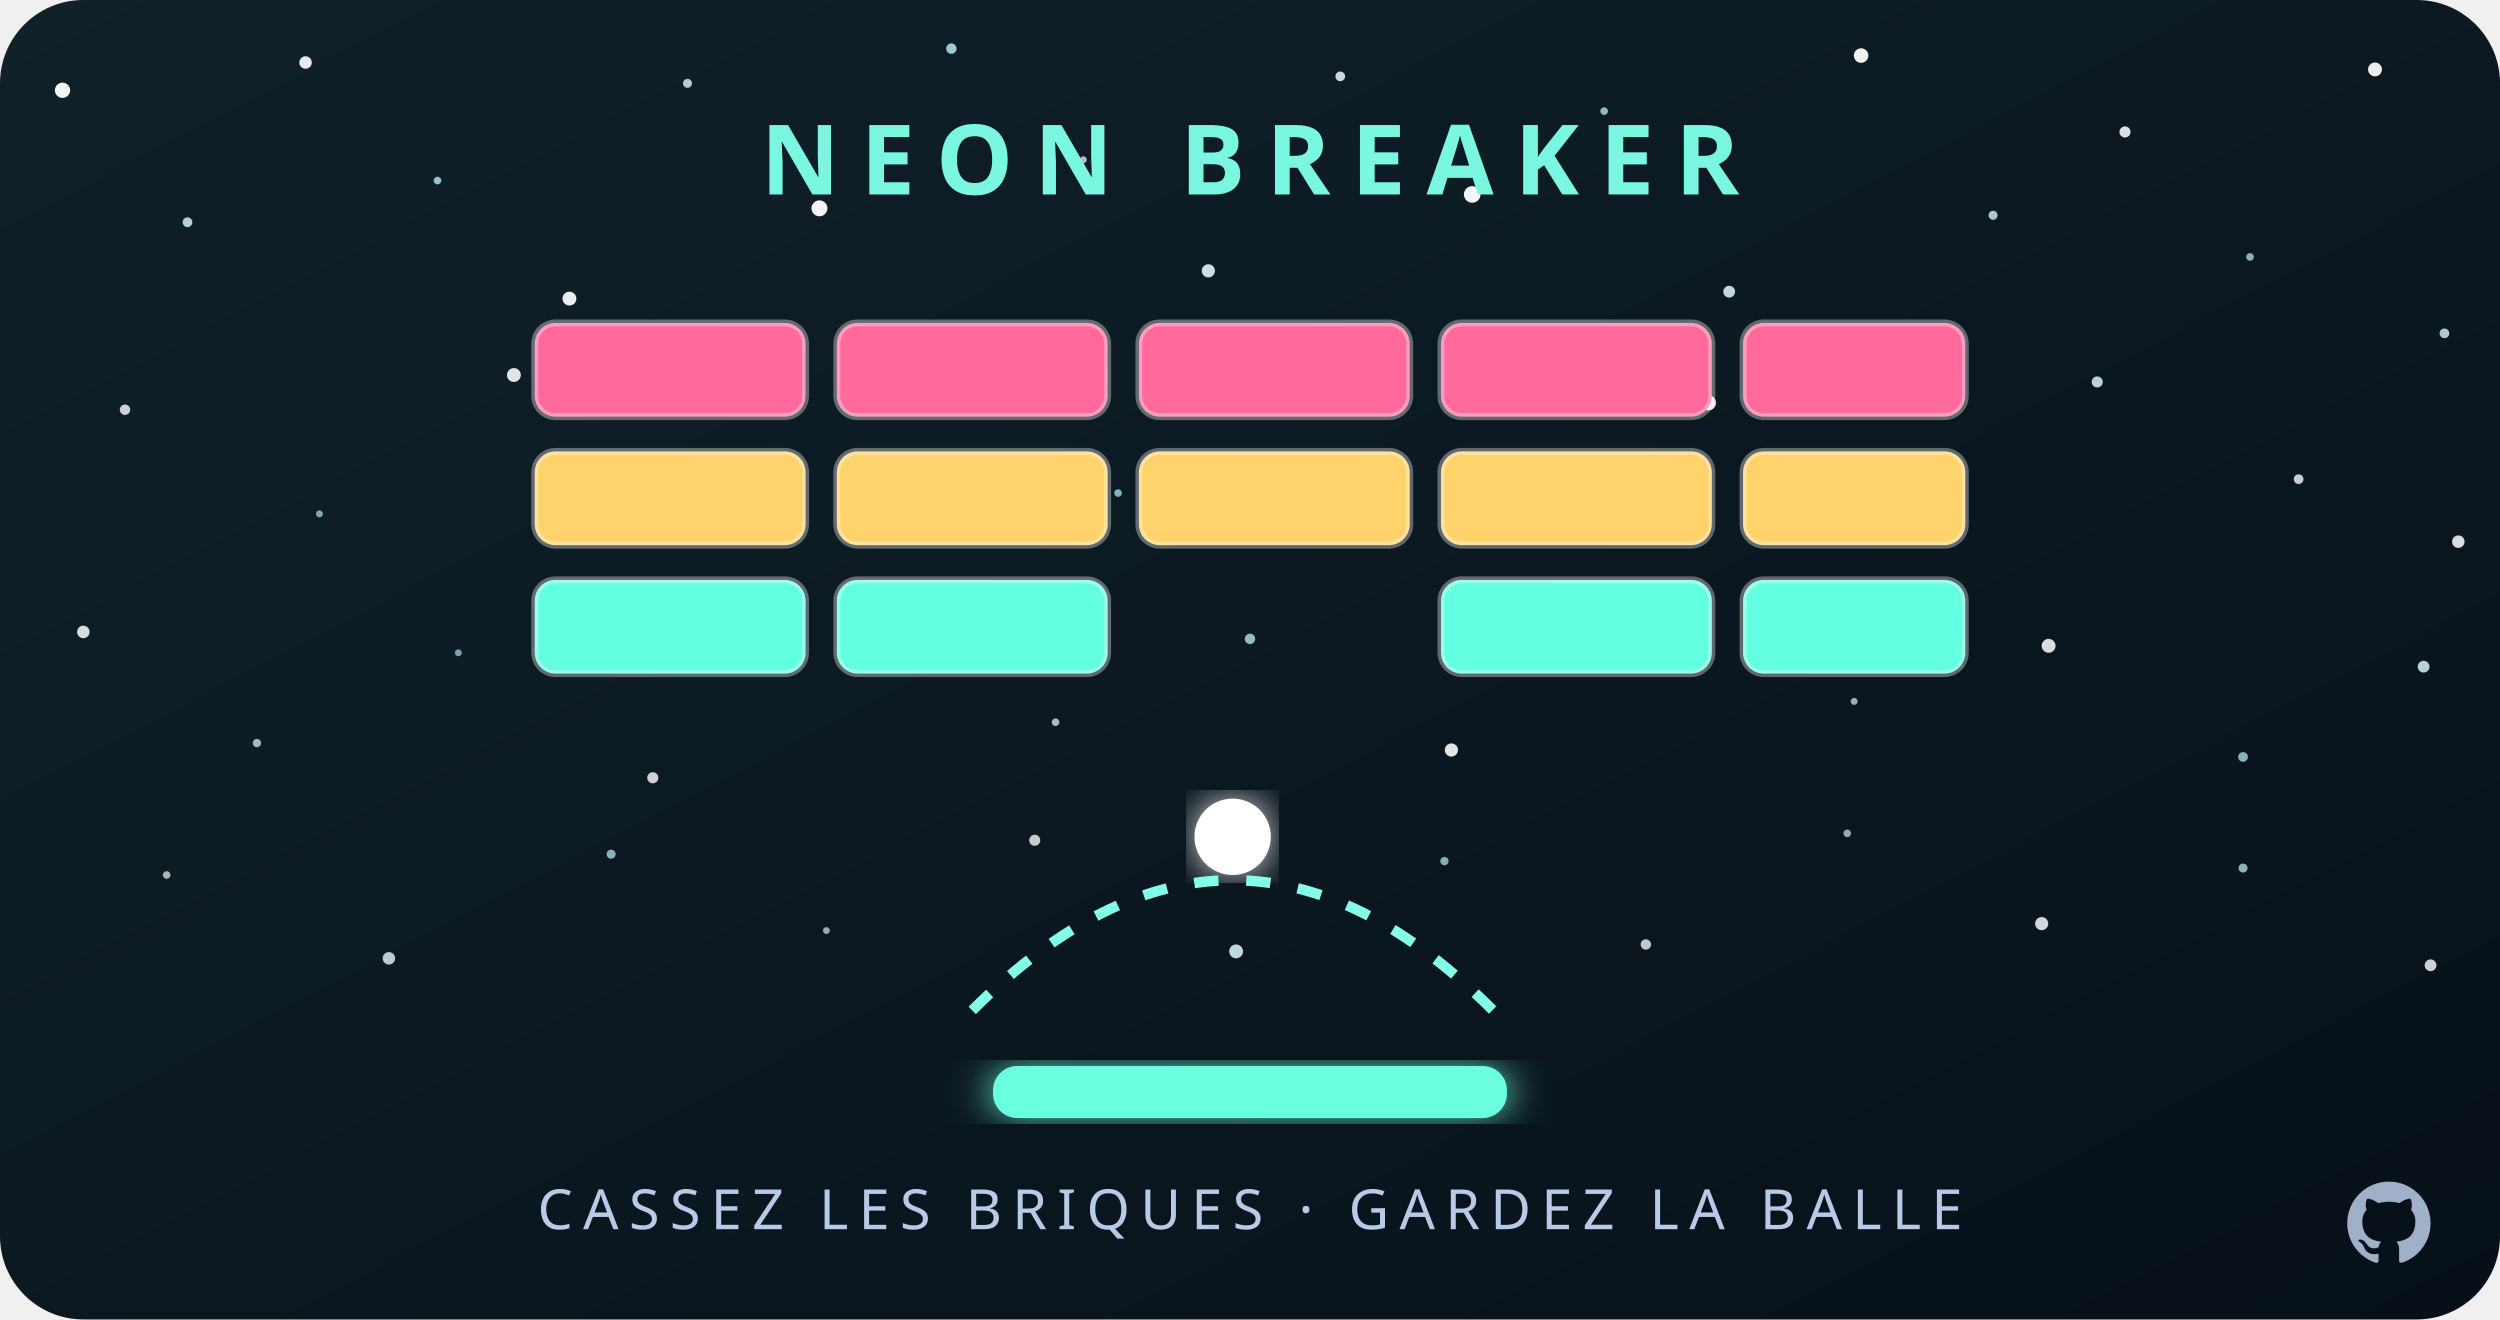
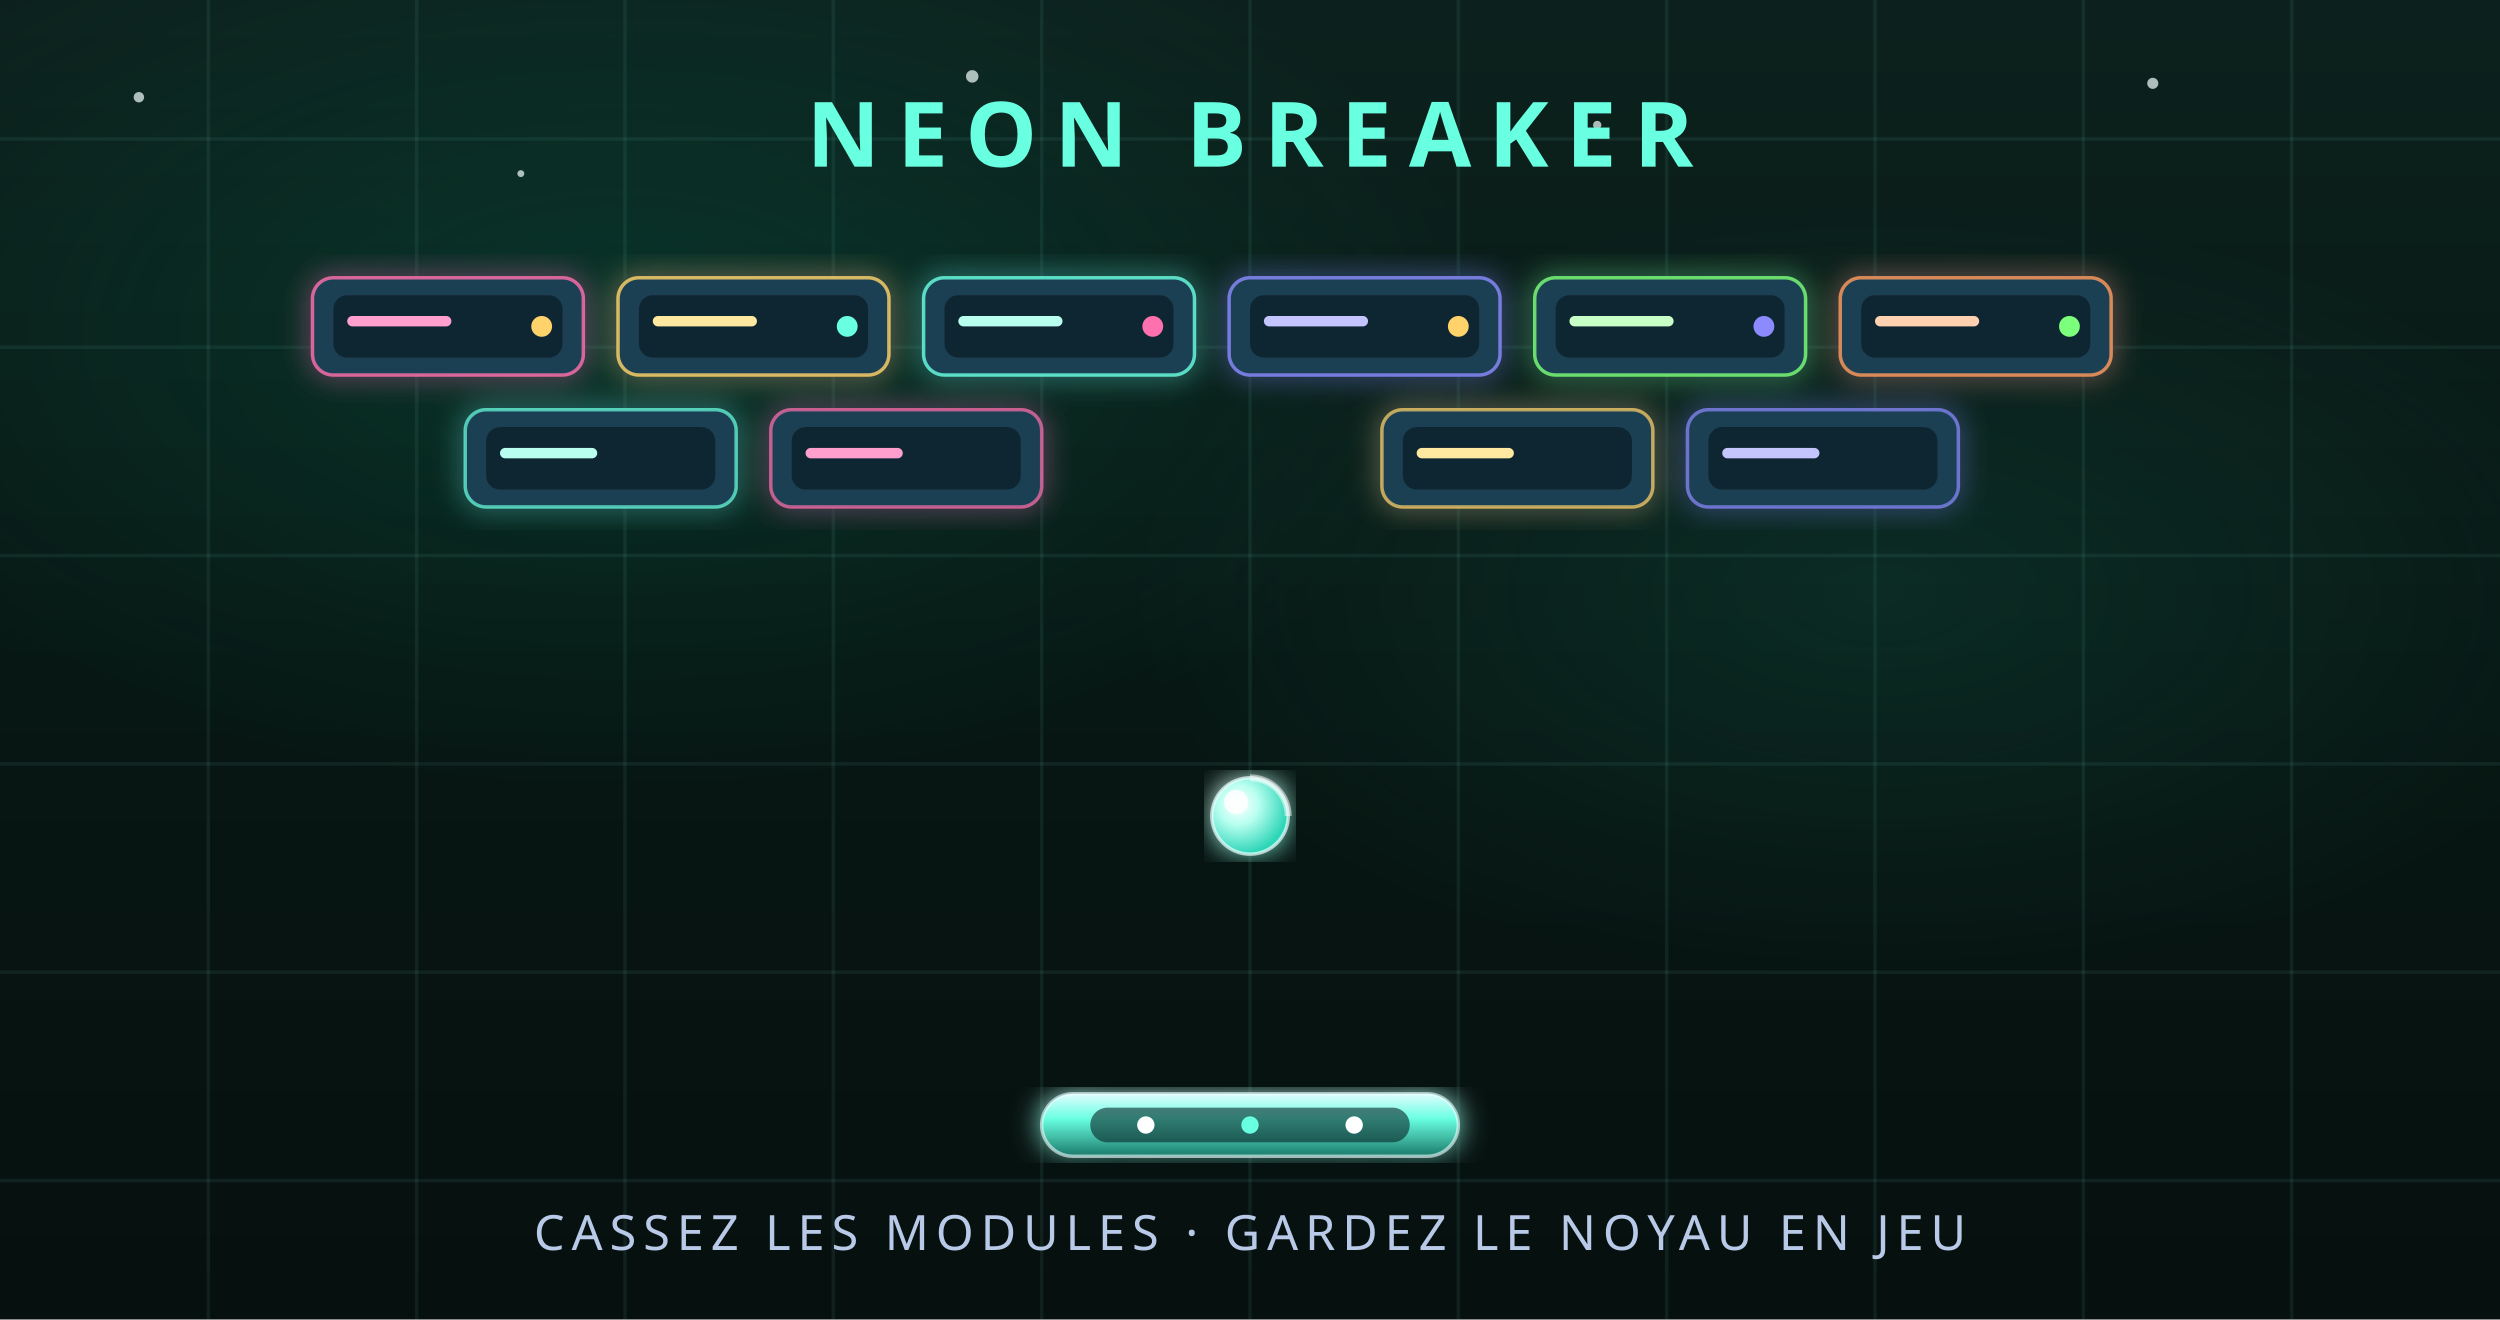
<svg xmlns="http://www.w3.org/2000/svg" viewBox="0 0 720 380" role="img" aria-labelledby="title desc">
  <defs>
-     <linearGradient id="bg" y2="1">
-       <stop stop-color="#10212a" />
-       <stop offset="1" stop-color="#071018" />
+     <linearGradient id="bg" x1="0" y1="0" x2="0" y2="1">
+       <stop offset="0" stop-color="#0c211d" />
+       <stop offset="0.52" stop-color="#071713" />
+       <stop offset="1" stop-color="#06100f" />
    </linearGradient>
-     <filter id="g">
-       <feGaussianBlur stdDeviation="6" result="b" />
+     <radialGradient id="neb1" cx="25%" cy="25%" r="35%">
+       <stop offset="0" stop-color="#00e0a5" stop-opacity="0.12" />
+       <stop offset="1" stop-color="#00e0a5" stop-opacity="0" />
+     </radialGradient>
+     <radialGradient id="neb2" cx="75%" cy="45%" r="30%">
+       <stop offset="0" stop-color="#24b99b" stop-opacity="0.12" />
+       <stop offset="1" stop-color="#24b99b" stop-opacity="0" />
+     </radialGradient>
+     <linearGradient id="paddle" x1="0" y1="0" x2="0" y2="1">
+       <stop offset="0" stop-color="#dffcff" />
+       <stop offset="0.4" stop-color="#69ffe1" />
+       <stop offset="1" stop-color="#1a7a6a" />
+     </linearGradient>
+     <radialGradient id="ball" cx="35%" cy="35%" r="65%">
+       <stop offset="0" stop-color="#fff" />
+       <stop offset="0.4" stop-color="#b9fff0" />
+       <stop offset="1" stop-color="#2fd6b8" />
+     </radialGradient>
+     <filter id="glow">
+       <feGaussianBlur stdDeviation="4" result="b" />
      <feMerge>
        <feMergeNode in="b" />
        <feMergeNode in="SourceGraphic" />
      </feMerge>
    </filter>
  </defs>
-   <rect width="720" height="380" rx="24" fill="url(#bg)" />
-   <g class="stars" aria-hidden="true">
-     <circle cx="18" cy="26" r="2.2" fill="#ffffff" opacity="0.95" />
-     <circle cx="54" cy="64" r="1.4" fill="#dffcff" opacity="0.8" />
-     <circle cx="88" cy="18" r="1.8" fill="#ffffff" opacity="0.9" />
-     <circle cx="126" cy="52" r="1.1" fill="#bff6ff" opacity="0.75" />
-     <circle cx="164" cy="86" r="2.0" fill="#ffffff" opacity="0.92" />
-     <circle cx="198" cy="24" r="1.3" fill="#dffcff" opacity="0.78" />
-     <circle cx="236" cy="60" r="2.3" fill="#ffffff" opacity="0.95" />
-     <circle cx="274" cy="14" r="1.5" fill="#bff6ff" opacity="0.8" />
-     <circle cx="312" cy="46" r="1.0" fill="#ffffff" opacity="0.7" />
-     <circle cx="348" cy="78" r="1.9" fill="#dffcff" opacity="0.88" />
-     <circle cx="386" cy="22" r="1.4" fill="#ffffff" opacity="0.82" />
-     <circle cx="424" cy="56" r="2.4" fill="#ffffff" opacity="0.96" />
-     <circle cx="462" cy="32" r="1.1" fill="#bff6ff" opacity="0.72" />
-     <circle cx="498" cy="84" r="1.7" fill="#dffcff" opacity="0.84" />
-     <circle cx="536" cy="16" r="2.1" fill="#ffffff" opacity="0.93" />
-     <circle cx="574" cy="62" r="1.3" fill="#dffcff" opacity="0.76" />
-     <circle cx="612" cy="38" r="1.6" fill="#ffffff" opacity="0.86" />
-     <circle cx="648" cy="74" r="1.1" fill="#bff6ff" opacity="0.7" />
-     <circle cx="684" cy="20" r="2.0" fill="#ffffff" opacity="0.92" />
-     <circle cx="704" cy="96" r="1.4" fill="#dffcff" opacity="0.78" />
-     <circle cx="36" cy="118" r="1.5" fill="#ffffff" opacity="0.8" />
-     <circle cx="92" cy="148" r="1.0" fill="#bff6ff" opacity="0.65" />
-     <circle cx="148" cy="108" r="2.0" fill="#ffffff" opacity="0.88" />
-     <circle cx="206" cy="136" r="1.2" fill="#dffcff" opacity="0.72" />
-     <circle cx="262" cy="112" r="1.7" fill="#ffffff" opacity="0.84" />
-     <circle cx="322" cy="142" r="1.1" fill="#bff6ff" opacity="0.68" />
-     <circle cx="378" cy="104" r="1.9" fill="#dffcff" opacity="0.86" />
-     <circle cx="438" cy="132" r="1.3" fill="#ffffff" opacity="0.76" />
-     <circle cx="492" cy="116" r="2.2" fill="#ffffff" opacity="0.9" />
-     <circle cx="548" cy="146" r="1.0" fill="#bff6ff" opacity="0.66" />
-     <circle cx="604" cy="110" r="1.6" fill="#dffcff" opacity="0.82" />
-     <circle cx="662" cy="138" r="1.4" fill="#ffffff" opacity="0.78" />
-     <circle cx="708" cy="156" r="1.8" fill="#ffffff" opacity="0.85" />
-     <circle cx="24" cy="182" r="1.8" fill="#ffffff" opacity="0.84" />
-     <circle cx="74" cy="214" r="1.2" fill="#dffcff" opacity="0.7" />
-     <circle cx="132" cy="188" r="1.0" fill="#bff6ff" opacity="0.62" />
-     <circle cx="188" cy="224" r="1.6" fill="#ffffff" opacity="0.8" />
-     <circle cx="246" cy="176" r="2.1" fill="#dffcff" opacity="0.86" />
-     <circle cx="304" cy="208" r="1.1" fill="#ffffff" opacity="0.68" />
-     <circle cx="360" cy="184" r="1.5" fill="#bff6ff" opacity="0.74" />
-     <circle cx="418" cy="216" r="1.9" fill="#ffffff" opacity="0.88" />
-     <circle cx="476" cy="172" r="1.3" fill="#dffcff" opacity="0.72" />
-     <circle cx="534" cy="202" r="1.0" fill="#ffffff" opacity="0.64" />
-     <circle cx="590" cy="186" r="2.0" fill="#ffffff" opacity="0.85" />
-     <circle cx="646" cy="218" r="1.4" fill="#bff6ff" opacity="0.7" />
-     <circle cx="698" cy="192" r="1.7" fill="#dffcff" opacity="0.82" />
-     <circle cx="48" cy="252" r="1.1" fill="#ffffff" opacity="0.66" />
-     <circle cx="112" cy="276" r="1.8" fill="#dffcff" opacity="0.8" />
-     <circle cx="176" cy="246" r="1.3" fill="#bff6ff" opacity="0.7" />
-     <circle cx="238" cy="268" r="1.0" fill="#ffffff" opacity="0.6" />
-     <circle cx="298" cy="242" r="1.6" fill="#ffffff" opacity="0.78" />
-     <circle cx="356" cy="274" r="2.0" fill="#dffcff" opacity="0.84" />
-     <circle cx="416" cy="248" r="1.2" fill="#bff6ff" opacity="0.68" />
-     <circle cx="474" cy="272" r="1.5" fill="#ffffff" opacity="0.76" />
-     <circle cx="532" cy="240" r="1.1" fill="#dffcff" opacity="0.64" />
-     <circle cx="588" cy="266" r="1.9" fill="#ffffff" opacity="0.82" />
-     <circle cx="646" cy="250" r="1.3" fill="#bff6ff" opacity="0.7" />
-     <circle cx="700" cy="278" r="1.7" fill="#ffffff" opacity="0.8" />
+   <rect width="720" height="380" fill="url(#bg)" />
+   <rect width="720" height="380" fill="url(#neb1)" />
+   <rect width="720" height="380" fill="url(#neb2)" />
+   <g stroke="#9bfff0" stroke-opacity="0.07" stroke-width="1">
+     <path d="M0 40H720M0 100H720M0 160H720M0 220H720M0 280H720M0 340H720" />
+     <path d="M60 0V380M120 0V380M180 0V380M240 0V380M300 0V380M360 0V380M420 0V380M480 0V380M540 0V380M600 0V380M660 0V380" />
  </g>
-   <text x="360" y="56" text-anchor="middle" fill="#7af7e0" font-family="system-ui" font-weight="800" font-size="28" letter-spacing="6">NEON BREAKER</text>
-   <g stroke="#fff" stroke-opacity=".35" stroke-width="2">
-     <g fill="#ff699b">
-       <rect x="154" y="93" width="78" height="27" rx="6" />
-       <rect x="241" y="93" width="78" height="27" rx="6" />
-       <rect x="328" y="93" width="78" height="27" rx="6" />
-       <rect x="415" y="93" width="78" height="27" rx="6" />
-       <rect x="502" y="93" width="64" height="27" rx="6" />
+   <g fill="#f2fffc" opacity="0.7">
+     <circle cx="40" cy="28" r="1.5" />
+     <circle cx="150" cy="50" r="1" />
+     <circle cx="280" cy="22" r="1.8" />
+     <circle cx="460" cy="36" r="1.2" />
+     <circle cx="620" cy="24" r="1.6" />
+   </g>
+   <text x="360" y="48" text-anchor="middle" fill="#69ffe1" font-family="system-ui,'Space Grotesk',sans-serif" font-weight="800" font-size="26" letter-spacing="5">NEON BREAKER</text>
+   <g filter="url(#glow)">
+     <g transform="translate(90,80)">
+       <rect width="78" height="28" rx="6" fill="#1b3f52" stroke="#ff6fae" stroke-opacity="0.8" />
+       <rect x="6" y="5" width="66" height="18" rx="4" fill="#102733" />
+       <rect x="10" y="11" width="30" height="3" rx="1.5" fill="#ff9fce" />
+       <circle cx="66" cy="14" r="3" fill="#ffd36b" />
    </g>
-     <g fill="#ffd36b">
-       <rect x="154" y="130" width="78" height="27" rx="6" />
-       <rect x="241" y="130" width="78" height="27" rx="6" />
-       <rect x="328" y="130" width="78" height="27" rx="6" />
-       <rect x="415" y="130" width="78" height="27" rx="6" />
-       <rect x="502" y="130" width="64" height="27" rx="6" />
+     <g transform="translate(178,80)">
+       <rect width="78" height="28" rx="6" fill="#1b3f52" stroke="#ffd36b" stroke-opacity="0.8" />
+       <rect x="6" y="5" width="66" height="18" rx="4" fill="#102733" />
+       <rect x="10" y="11" width="30" height="3" rx="1.5" fill="#ffe8a0" />
+       <circle cx="66" cy="14" r="3" fill="#69ffe1" />
    </g>
-     <g fill="#63ffe1">
-       <rect x="154" y="167" width="78" height="27" rx="6" />
-       <rect x="241" y="167" width="78" height="27" rx="6" />
-       <rect x="415" y="167" width="78" height="27" rx="6" />
-       <rect x="502" y="167" width="64" height="27" rx="6" />
+     <g transform="translate(266,80)">
+       <rect width="78" height="28" rx="6" fill="#1b3f52" stroke="#69ffe1" stroke-opacity="0.8" />
+       <rect x="6" y="5" width="66" height="18" rx="4" fill="#102733" />
+       <rect x="10" y="11" width="30" height="3" rx="1.5" fill="#b9fff0" />
+       <circle cx="66" cy="14" r="3" fill="#ff6fae" />
+     </g>
+     <g transform="translate(354,80)">
+       <rect width="78" height="28" rx="6" fill="#1b3f52" stroke="#8b8bff" stroke-opacity="0.8" />
+       <rect x="6" y="5" width="66" height="18" rx="4" fill="#102733" />
+       <rect x="10" y="11" width="30" height="3" rx="1.5" fill="#c4c4ff" />
+       <circle cx="66" cy="14" r="3" fill="#ffd36b" />
+     </g>
+     <g transform="translate(442,80)">
+       <rect width="78" height="28" rx="6" fill="#1b3f52" stroke="#7cff7a" stroke-opacity="0.8" />
+       <rect x="6" y="5" width="66" height="18" rx="4" fill="#102733" />
+       <rect x="10" y="11" width="30" height="3" rx="1.5" fill="#c8ffc7" />
+       <circle cx="66" cy="14" r="3" fill="#8b8bff" />
+     </g>
+     <g transform="translate(530,80)">
+       <rect width="78" height="28" rx="6" fill="#1b3f52" stroke="#ff9b5f" stroke-opacity="0.8" />
+       <rect x="6" y="5" width="66" height="18" rx="4" fill="#102733" />
+       <rect x="10" y="11" width="30" height="3" rx="1.5" fill="#ffd1b0" />
+       <circle cx="66" cy="14" r="3" fill="#7cff7a" />
+     </g>
+     <g transform="translate(134,118)">
+       <rect width="78" height="28" rx="6" fill="#1b3f52" stroke="#69ffe1" stroke-opacity="0.7" />
+       <rect x="6" y="5" width="66" height="18" rx="4" fill="#102733" />
+       <rect x="10" y="11" width="28" height="3" rx="1.5" fill="#b9fff0" />
+     </g>
+     <g transform="translate(222,118)">
+       <rect width="78" height="28" rx="6" fill="#1b3f52" stroke="#ff6fae" stroke-opacity="0.7" />
+       <rect x="6" y="5" width="66" height="18" rx="4" fill="#102733" />
+       <rect x="10" y="11" width="28" height="3" rx="1.5" fill="#ff9fce" />
+     </g>
+     <g transform="translate(398,118)">
+       <rect width="78" height="28" rx="6" fill="#1b3f52" stroke="#ffd36b" stroke-opacity="0.7" />
+       <rect x="6" y="5" width="66" height="18" rx="4" fill="#102733" />
+       <rect x="10" y="11" width="28" height="3" rx="1.5" fill="#ffe8a0" />
+     </g>
+     <g transform="translate(486,118)">
+       <rect width="78" height="28" rx="6" fill="#1b3f52" stroke="#8b8bff" stroke-opacity="0.7" />
+       <rect x="6" y="5" width="66" height="18" rx="4" fill="#102733" />
+       <rect x="10" y="11" width="28" height="3" rx="1.5" fill="#c4c4ff" />
    </g>
  </g>
-   <circle cx="355" cy="241" r="11" fill="#fff" filter="url(#g)" />
-   <path d="M280 291q75-75 150 0" fill="none" stroke="#83ffe8" stroke-width="3" stroke-dasharray="7 8" />
-   <rect x="286" y="307" width="148" height="15" rx="7" fill="#6affdf" filter="url(#g)" />
-   <text x="360" y="354" text-anchor="middle" fill="#b9c9e8" font-family="system-ui" font-size="16" letter-spacing="3">CASSEZ LES BRIQUES · GARDEZ LA BALLE</text>
-   <a href="https://github.com/kewinMarchand/neon-breaker" target="_blank" rel="noopener noreferrer" aria-label="Code source de neon-breaker sur GitHub">
-     <g transform="translate(676,340)">
-       <path d="M12 .297c-6.63 0-12 5.373-12 12 0 5.303 3.438 9.8 8.205 11.385.6.113.82-.258.82-.577 0-.285-.01-1.04-.015-2.04-3.338.724-4.042-1.61-4.042-1.61C4.422 18.07 3.633 17.7 3.633 17.7c-1.087-.744.084-.729.084-.729 1.205.084 1.838 1.236 1.838 1.236 1.07 1.835 2.809 1.305 3.495.998.108-.776.417-1.305.76-1.605-2.665-.3-5.466-1.332-5.466-5.93 0-1.31.465-2.38 1.235-3.22-.135-.303-.54-1.523.105-3.176 0 0 1.005-.322 3.3 1.23.96-.267 1.98-.399 3-.405 1.02.006 2.04.138 3 .405 2.28-1.552 3.285-1.23 3.285-1.23.645 1.653.24 2.873.12 3.176.765.84 1.23 1.91 1.23 3.22 0 4.61-2.805 5.625-5.475 5.92.42.36.81 1.096.81 2.22 0 1.606-.015 2.896-.015 3.286 0 .315.21.69.825.57C20.565 22.092 24 17.592 24 12.297c0-6.627-5.373-12-12-12" fill="#9fb0c8" />
-     </g>
-   </a>
+   <g filter="url(#glow)">
+     <circle cx="360" cy="235" r="11" fill="url(#ball)" stroke="#eaffff" stroke-opacity="0.7" />
+     <circle cx="356" cy="231" r="3.5" fill="#fff" fill-opacity="0.85" />
+     <path d="M360 224 A11 11 0 0 1 371 235" stroke="#fff" stroke-opacity="0.5" stroke-width="2" fill="none" />
+   </g>
+   <g transform="translate(300,315)" filter="url(#glow)">
+     <rect x="0" y="0" width="120" height="18" rx="9" fill="url(#paddle)" stroke="#eaffff" stroke-opacity="0.6" />
+     <rect x="14" y="4" width="92" height="10" rx="5" fill="#0b2628" fill-opacity="0.6" />
+     <circle cx="30" cy="9" r="2.5" fill="#fff" />
+     <circle cx="60" cy="9" r="2.5" fill="#69ffe1" />
+     <circle cx="90" cy="9" r="2.5" fill="#fff" />
+   </g>
+   <text x="360" y="360" text-anchor="middle" fill="#b9c9e8" font-family="system-ui,'Space Grotesk',sans-serif" font-size="14" letter-spacing="2">CASSEZ LES MODULES · GARDEZ LE NOYAU EN JEU</text>
</svg>
